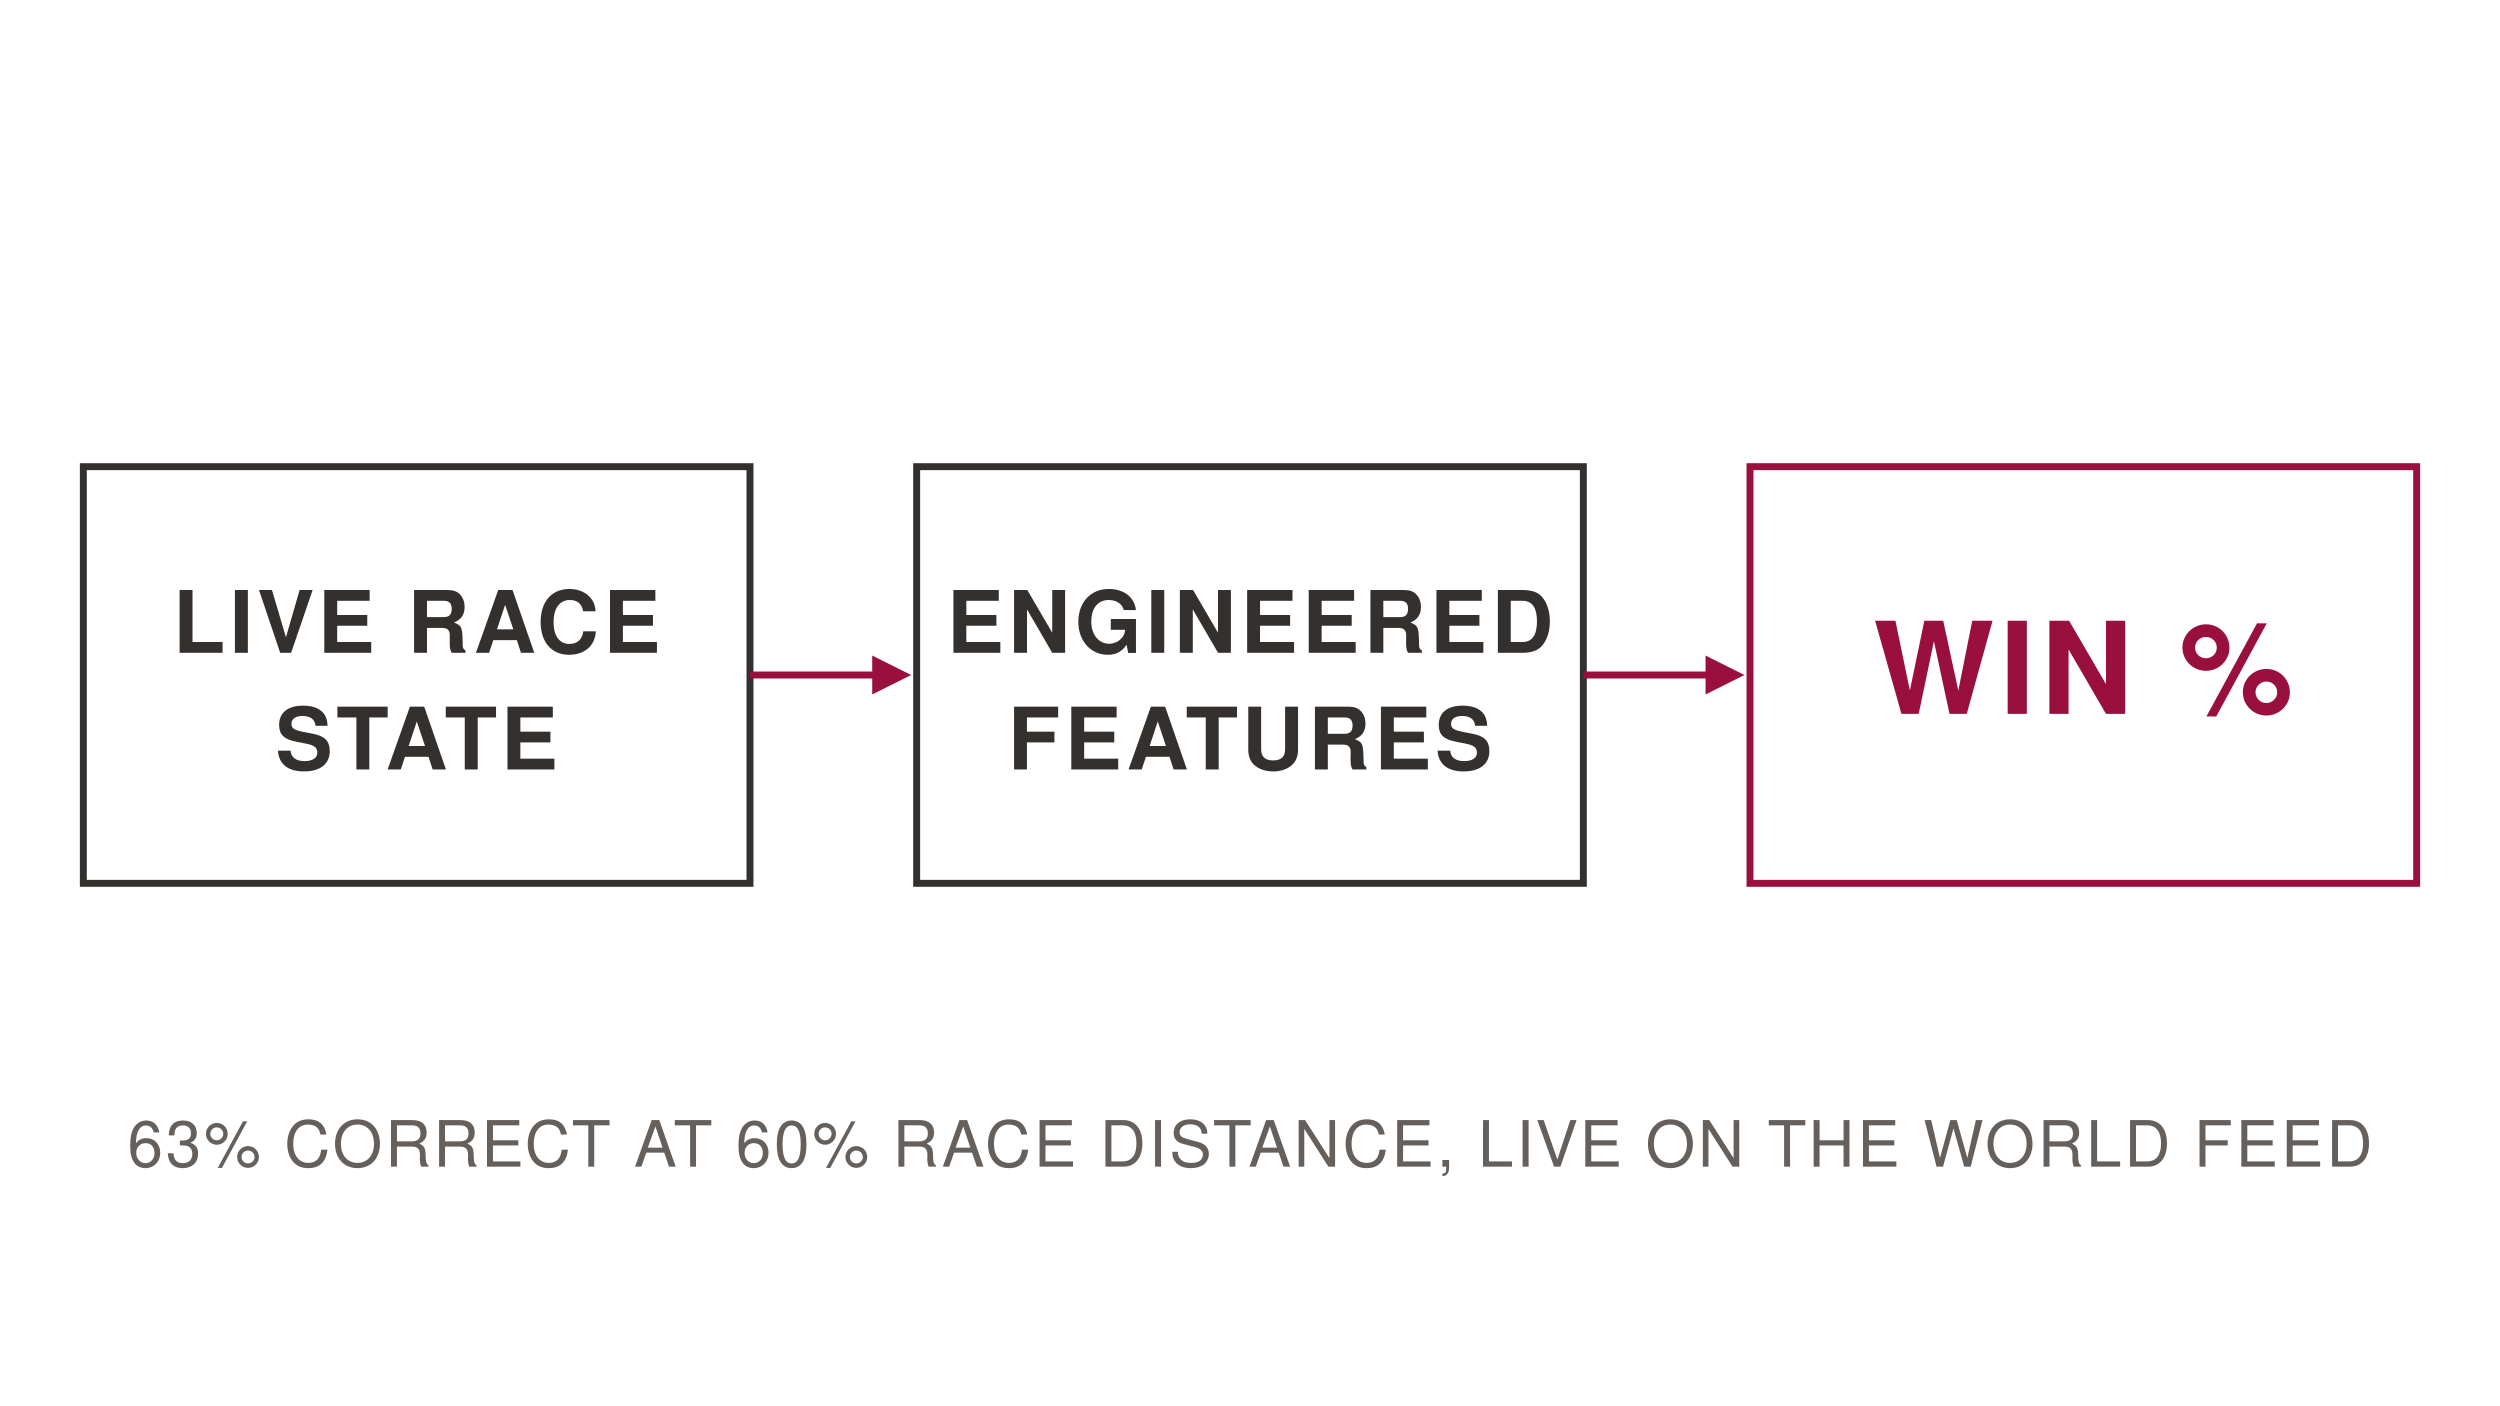
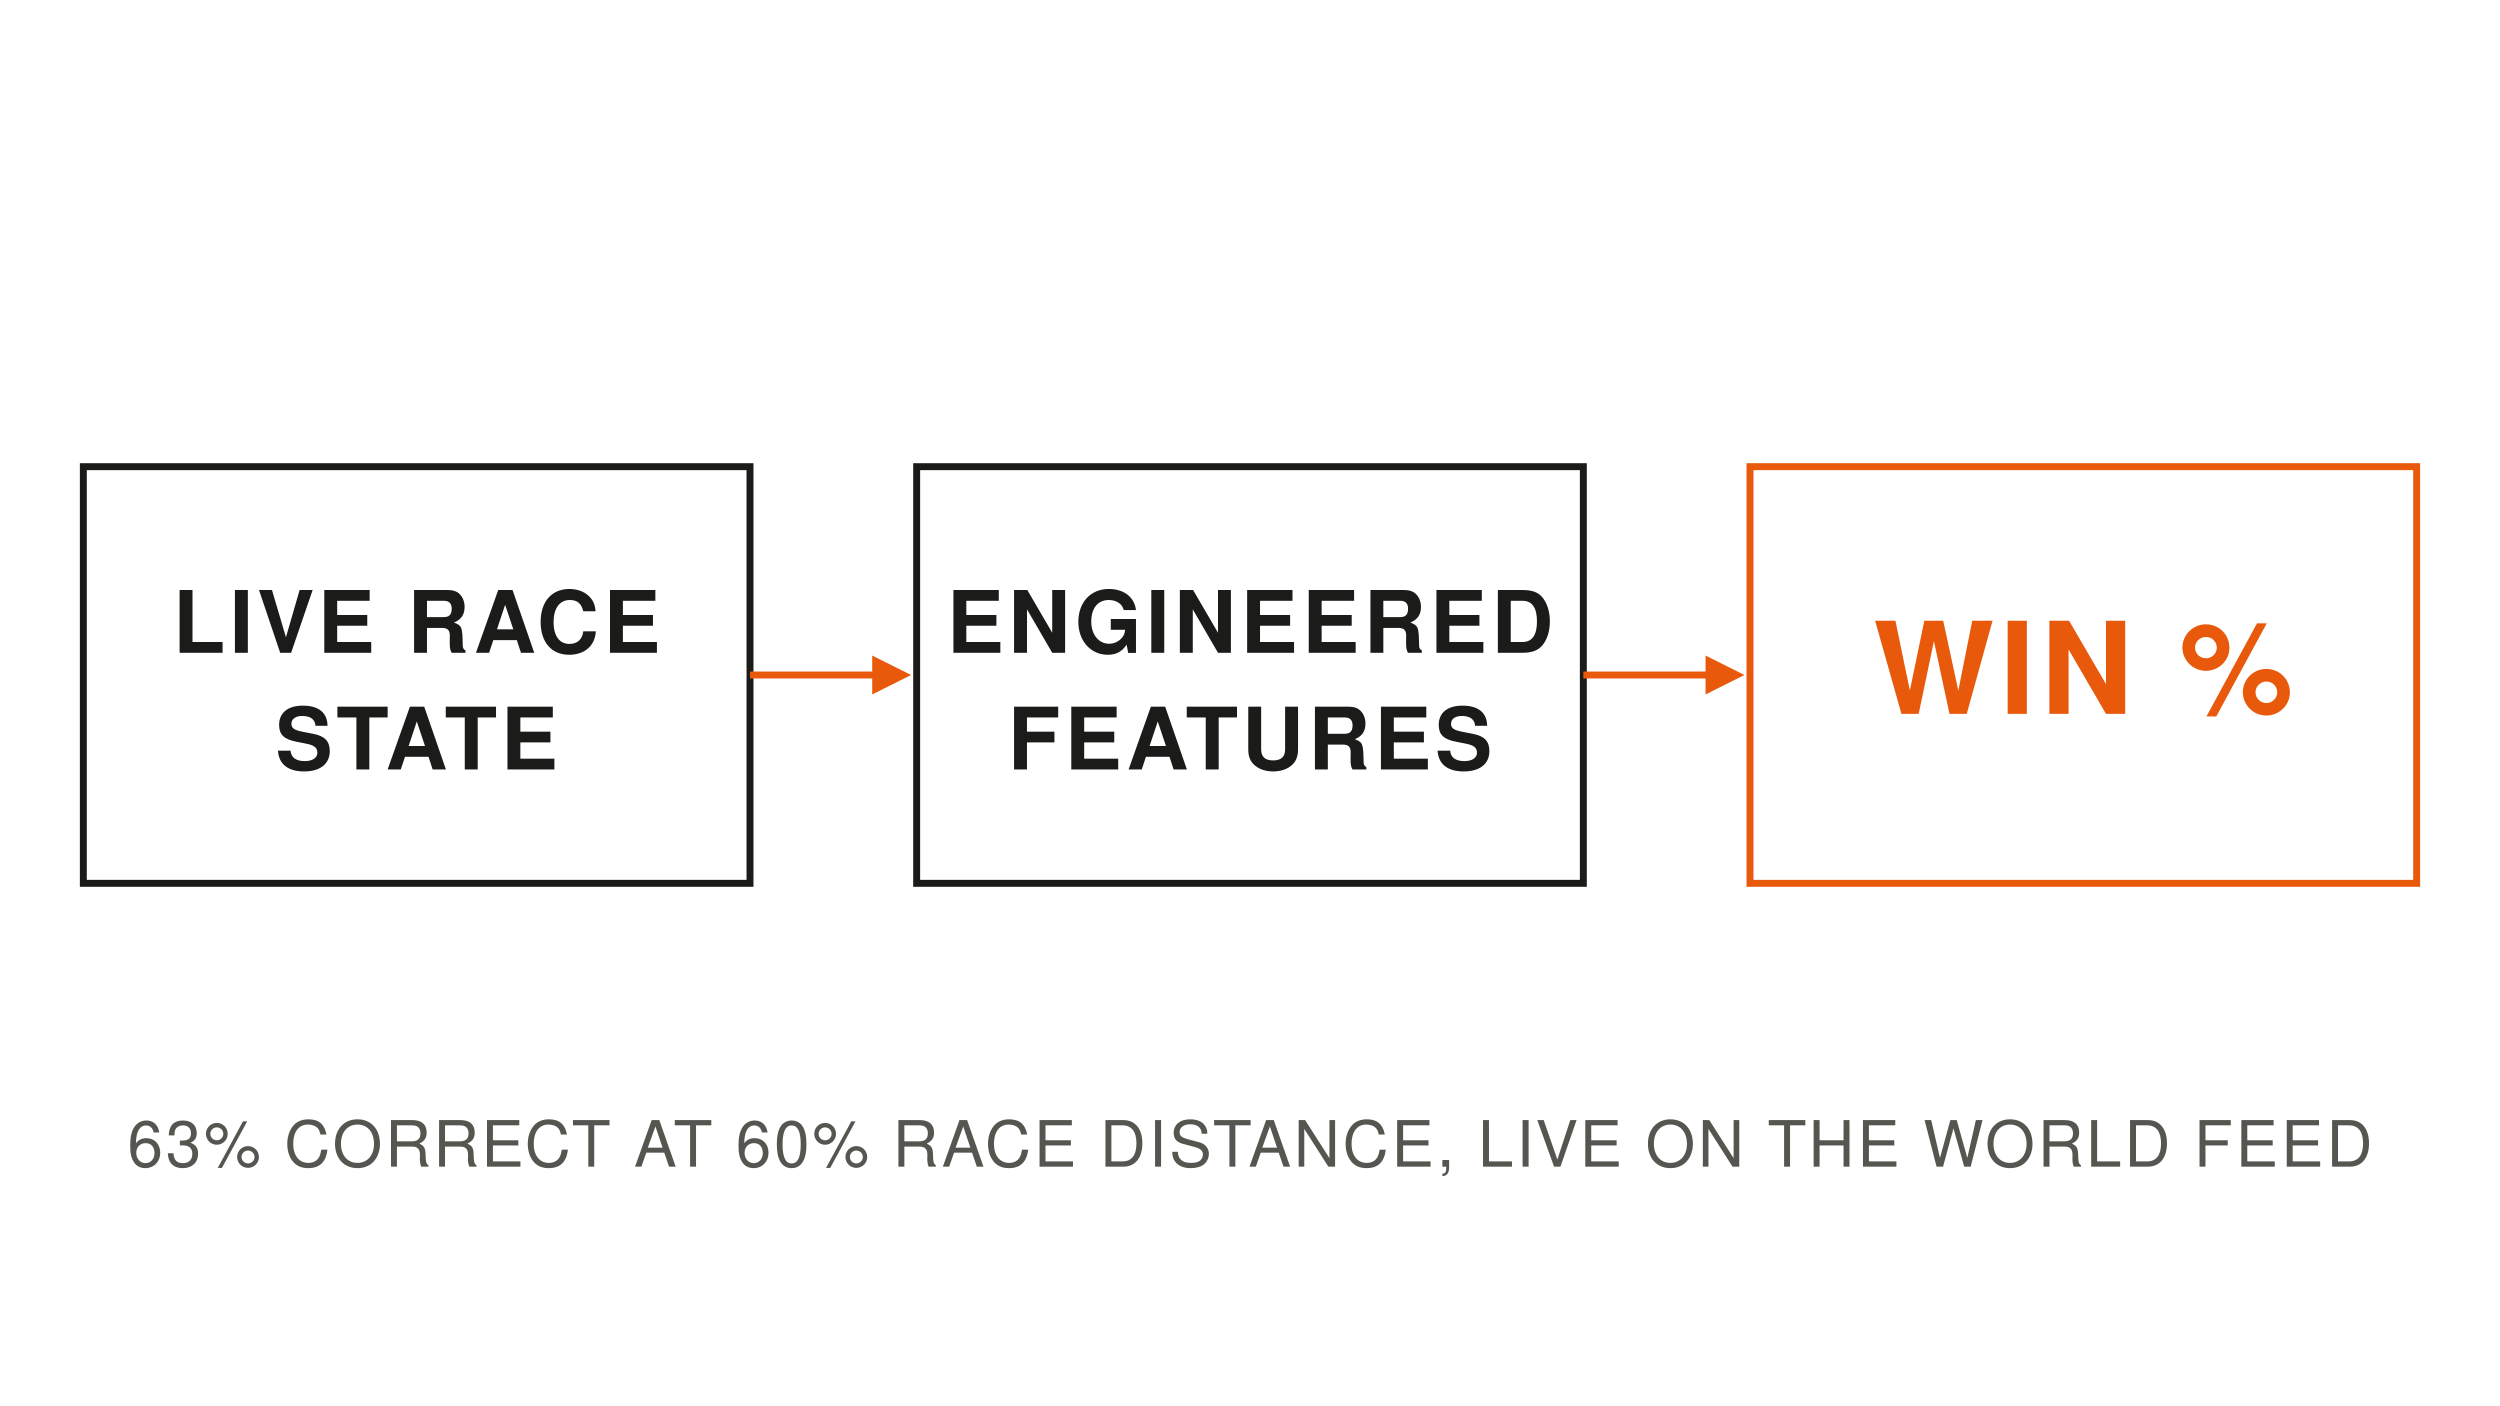
<svg xmlns="http://www.w3.org/2000/svg" viewBox="0 0 900 506" role="img" aria-label="Three-stage pipeline from live race state through engineered features to a win probability">
  <g font-family="Helvetica, Arial, sans-serif">
-     <rect x="30" y="168" width="240" height="150" fill="none" stroke="#33302e" stroke-width="2.5" />
-     <text x="150" y="235" font-size="31" font-weight="700" fill="#33302e" text-anchor="middle" letter-spacing="1.5">LIVE RACE</text>
-     <text x="150" y="277" font-size="31" font-weight="700" fill="#33302e" text-anchor="middle" letter-spacing="1.5">STATE</text>
-     <path d="M270 243 H 320" stroke="#990f3d" stroke-width="2.5" fill="none" />
-     <path d="M328 243 l -14 -7 v 14 z" fill="#990f3d" />
-     <rect x="330" y="168" width="240" height="150" fill="none" stroke="#33302e" stroke-width="2.5" />
-     <text x="450" y="235" font-size="31" font-weight="700" fill="#33302e" text-anchor="middle" letter-spacing="1.5">ENGINEERED</text>
-     <text x="450" y="277" font-size="31" font-weight="700" fill="#33302e" text-anchor="middle" letter-spacing="1.5">FEATURES</text>
-     <path d="M570 243 H 620" stroke="#990f3d" stroke-width="2.5" fill="none" />
-     <path d="M628 243 l -14 -7 v 14 z" fill="#990f3d" />
-     <rect x="630" y="168" width="240" height="150" fill="none" stroke="#990f3d" stroke-width="2.5" />
-     <text x="750" y="257" font-size="46" font-weight="700" fill="#990f3d" text-anchor="middle" letter-spacing="2">WIN %</text>
-     <text x="450" y="420" font-size="23" fill="#66605c" text-anchor="middle" letter-spacing="1">63% CORRECT AT 60% RACE DISTANCE, LIVE ON THE WORLD FEED</text>
+     <rect x="30" y="168" width="240" height="150" fill="none" stroke="#1b1b19" stroke-width="2.5" />
+     <text x="150" y="235" font-size="31" font-weight="700" fill="#1b1b19" text-anchor="middle" letter-spacing="1.5">LIVE RACE</text>
+     <text x="150" y="277" font-size="31" font-weight="700" fill="#1b1b19" text-anchor="middle" letter-spacing="1.5">STATE</text>
+     <path d="M270 243 H 320" stroke="#e8590c" stroke-width="2.5" fill="none" />
+     <path d="M328 243 l -14 -7 v 14 z" fill="#e8590c" />
+     <rect x="330" y="168" width="240" height="150" fill="none" stroke="#1b1b19" stroke-width="2.5" />
+     <text x="450" y="235" font-size="31" font-weight="700" fill="#1b1b19" text-anchor="middle" letter-spacing="1.5">ENGINEERED</text>
+     <text x="450" y="277" font-size="31" font-weight="700" fill="#1b1b19" text-anchor="middle" letter-spacing="1.5">FEATURES</text>
+     <path d="M570 243 H 620" stroke="#e8590c" stroke-width="2.5" fill="none" />
+     <path d="M628 243 l -14 -7 v 14 z" fill="#e8590c" />
+     <rect x="630" y="168" width="240" height="150" fill="none" stroke="#e8590c" stroke-width="2.5" />
+     <text x="750" y="257" font-size="46" font-weight="700" fill="#e8590c" text-anchor="middle" letter-spacing="2">WIN %</text>
+     <text x="450" y="420" font-size="23" fill="#565651" text-anchor="middle" letter-spacing="1">63% CORRECT AT 60% RACE DISTANCE, LIVE ON THE WORLD FEED</text>
  </g>
</svg>
